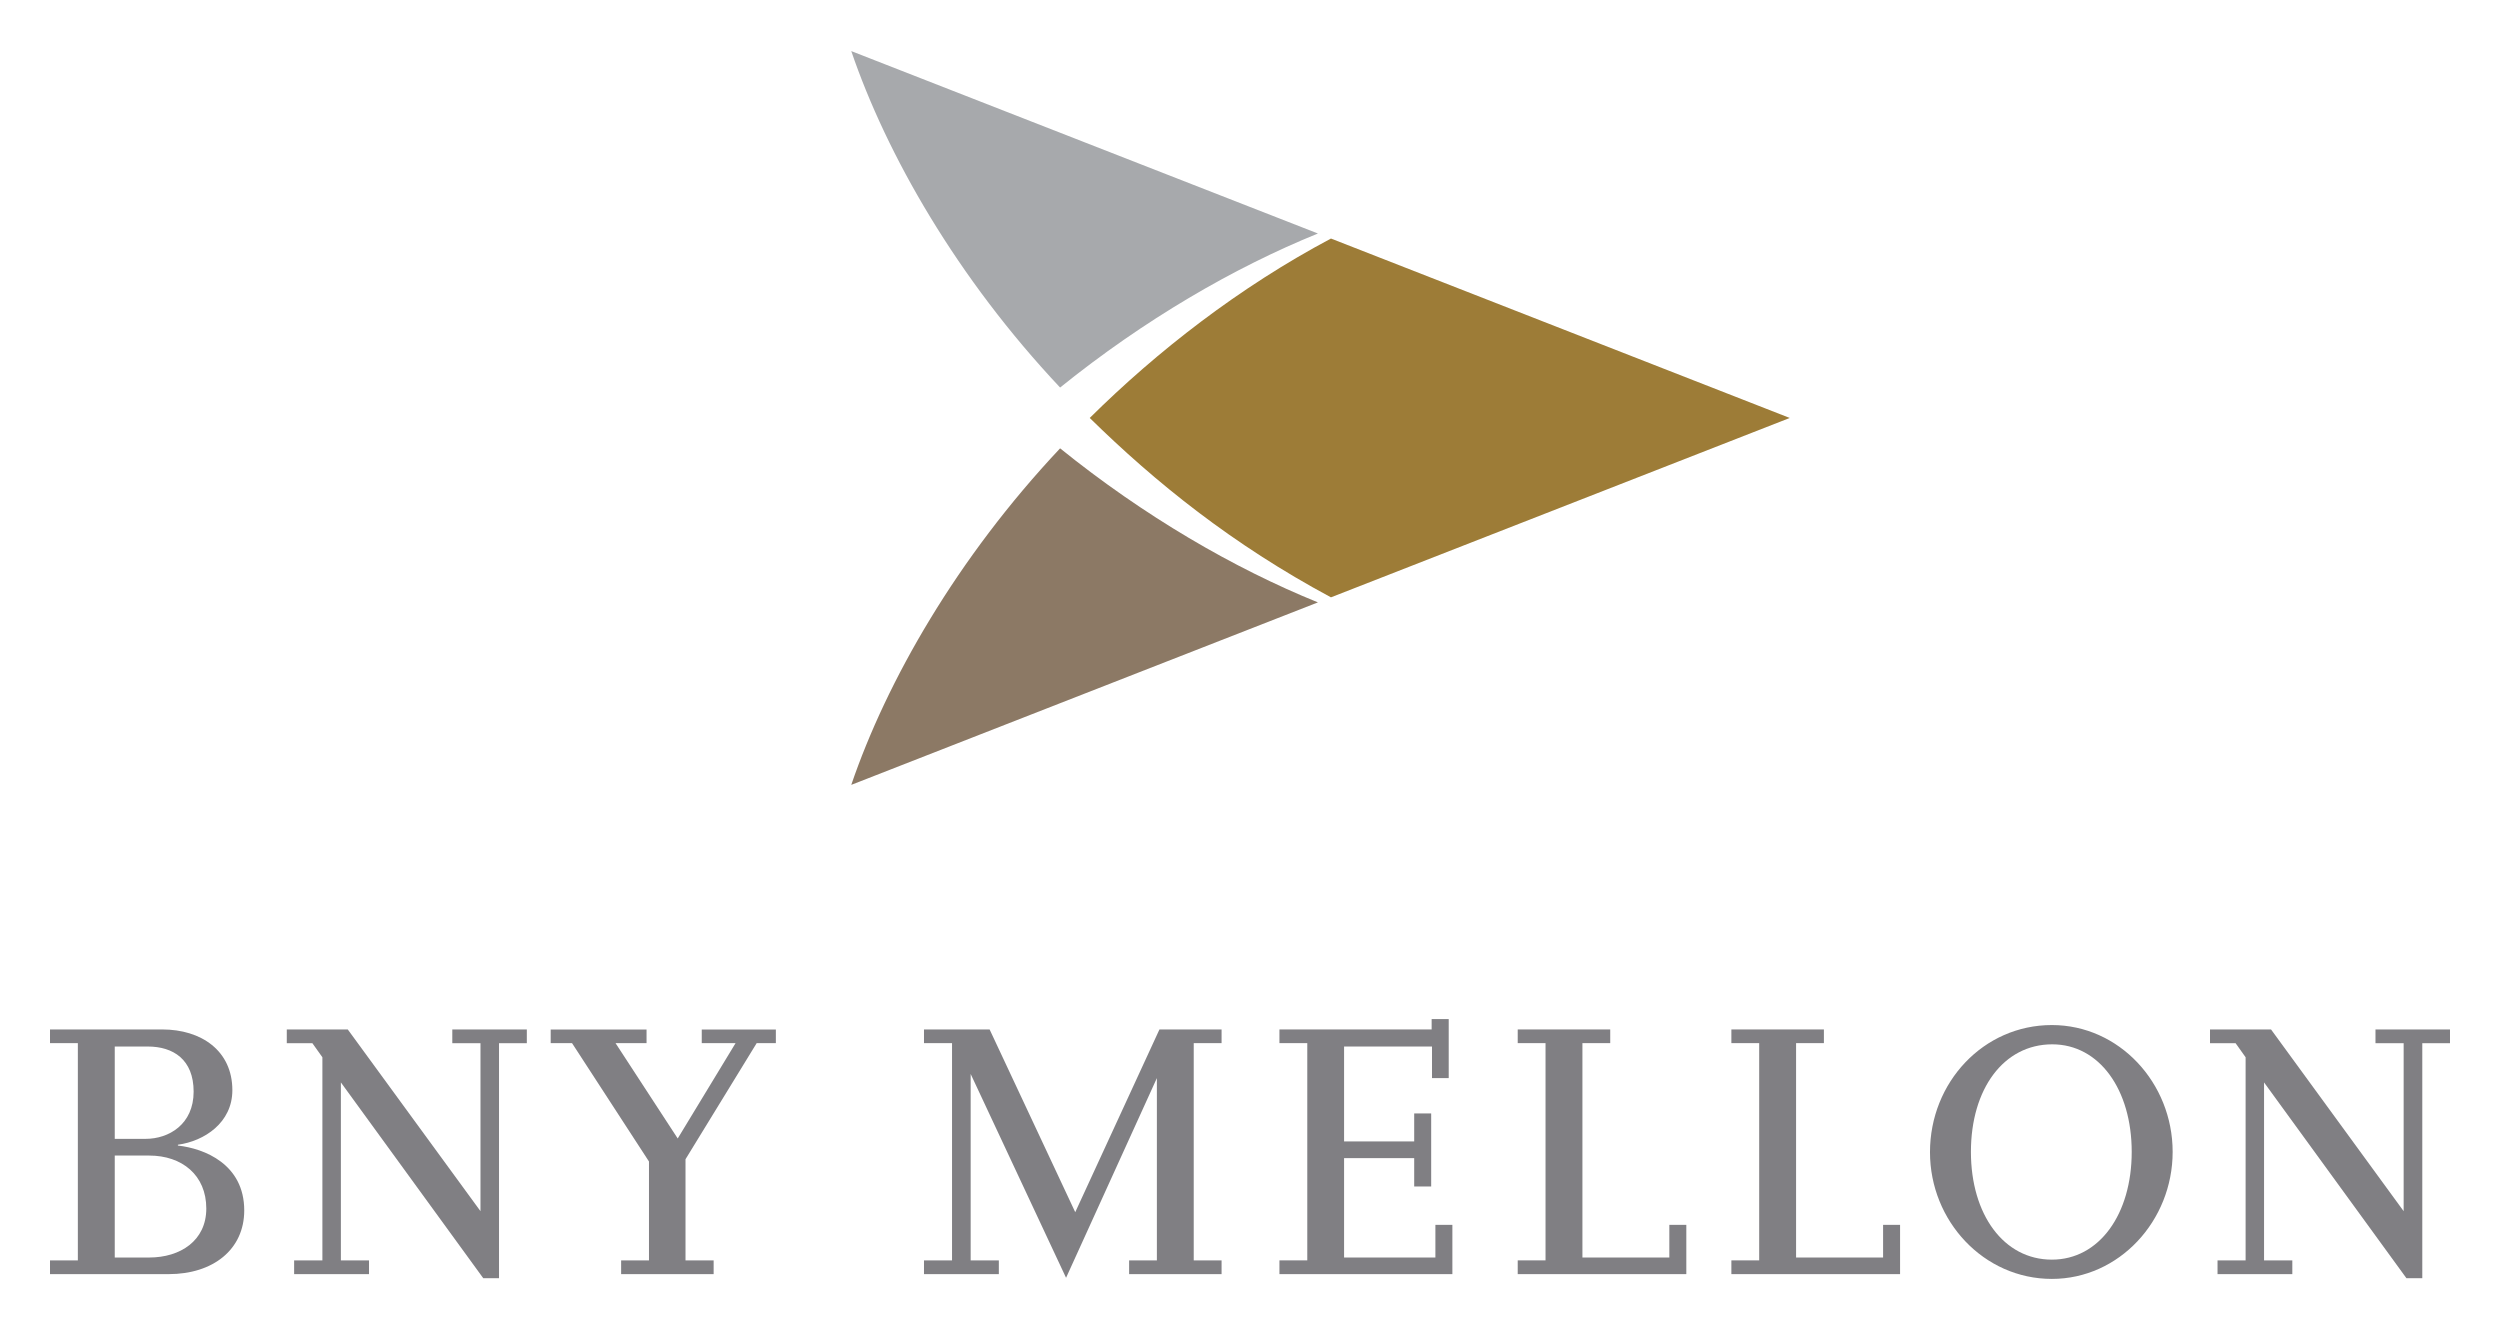
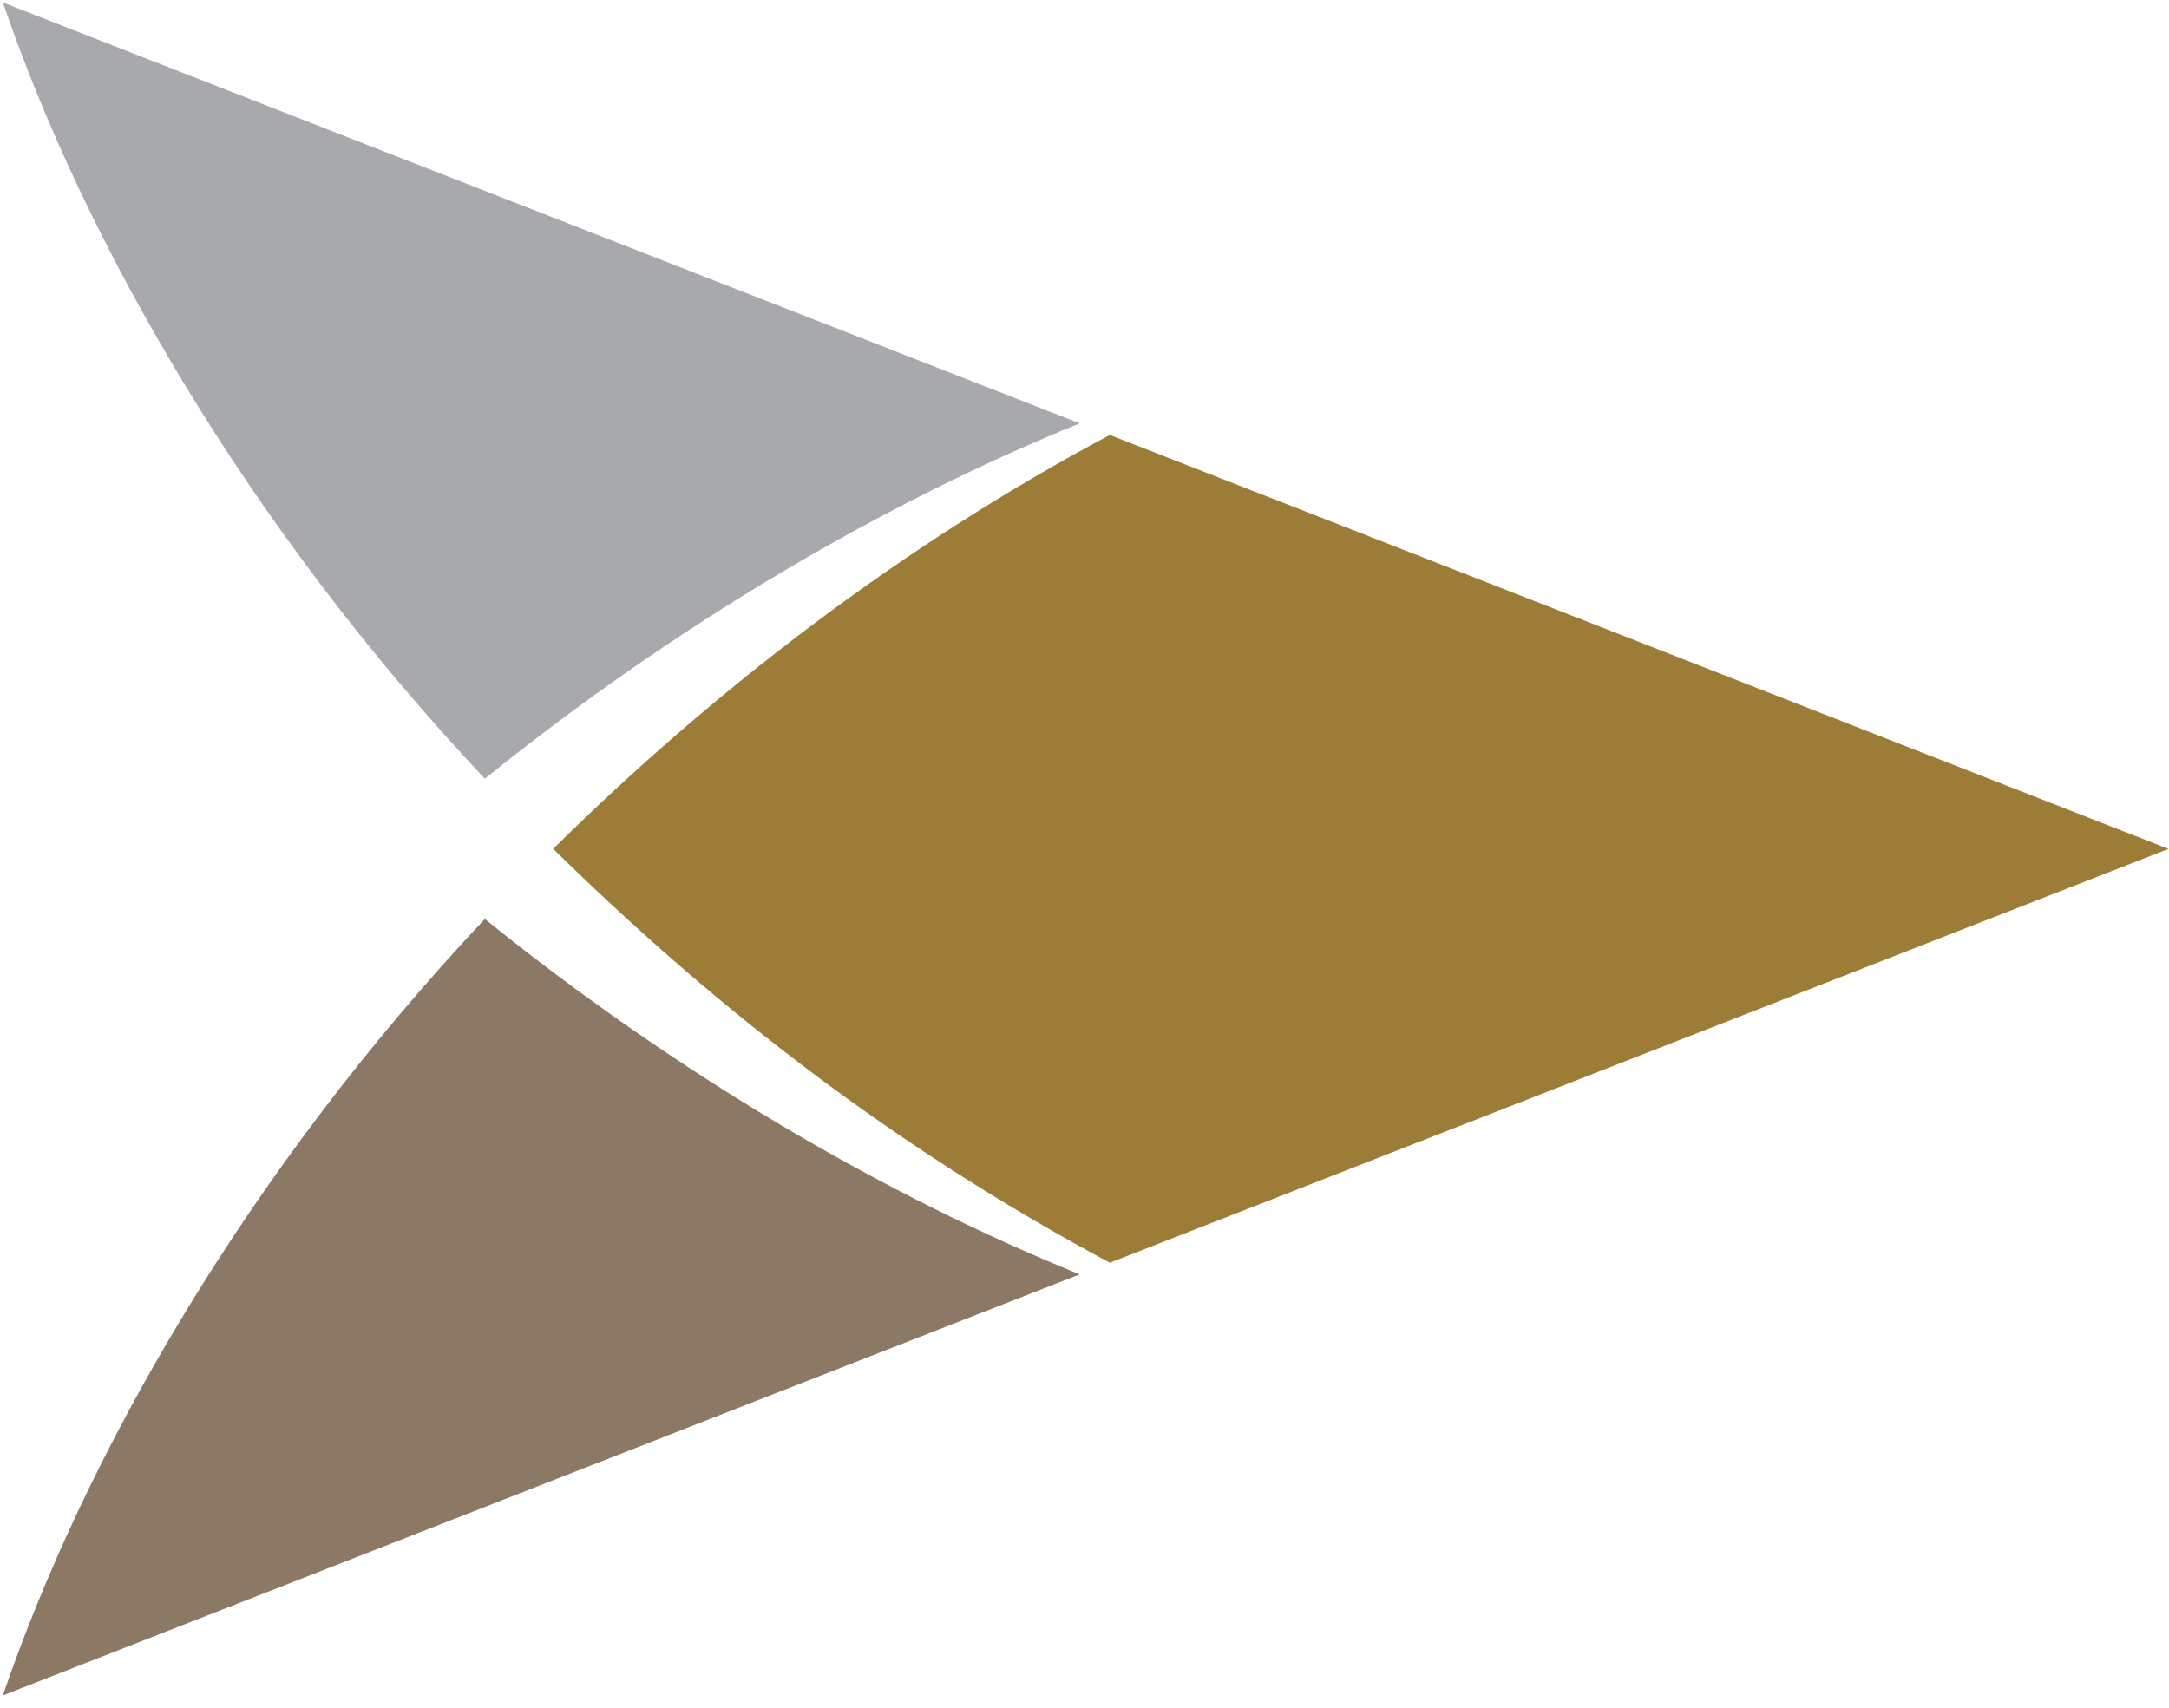
- <svg xmlns="http://www.w3.org/2000/svg" version="1.1" id="Layer_1" x="0px" y="0px" width="250px" height="133px" viewBox="0 0 250 133" enable-background="new 0 0 250 133" xml:space="preserve">
-   <g>
-     <polyline fill="#807F83" points="127.944,127.413 127.944,126.037 130.728,126.037 130.728,104.313 127.944,104.313 127.944,102.945 143.164,102.945 143.164,101.908 144.871,101.908 144.871,107.81 143.2,107.81 143.2,104.652 134.408,104.652 134.408,114.143 141.42,114.143 141.42,111.344 143.118,111.344 143.118,118.648 141.42,118.648 141.42,115.813 134.408,115.813 134.408,125.752 143.54,125.752 143.54,122.485 145.238,122.485 145.238,127.413 127.944,127.413" />
-     <polyline fill="#807F83" points="242.229,104.322 242.229,127.817 240.641,127.817 226.405,108.241 226.405,126.037 229.232,126.037 229.232,127.413 221.753,127.413 221.753,126.037 224.561,126.037 224.561,105.727 223.561,104.322 221,104.322 221,102.945 227.104,102.945 240.365,121.117 240.365,104.322 237.548,104.322 237.548,102.945 245,102.945 245,104.322 242.229,104.322" />
-     <path fill="#807F83" d="M205.187,127.891c-6.81,0-12.188-5.782-12.188-12.674c0-6.976,5.341-12.712,12.188-12.712   c6.728,0,12.078,5.782,12.078,12.684C217.265,122.081,211.914,127.891,205.187,127.891 M205.224,104.433   c-4.855,0-8.132,4.451-8.132,10.756c0,6.26,3.276,10.775,8.095,10.775c4.745,0,7.984-4.553,7.984-10.775   C213.171,108.957,209.932,104.433,205.224,104.433z" />
-     <polyline fill="#807F83" points="112.912,127.413 112.912,126.037 115.688,126.037 115.688,107.81 106.606,127.78 97.066,107.396 97.066,126.037 99.884,126.037 99.884,127.413 92.399,127.413 92.399,126.037 95.203,126.037 95.203,104.313 92.399,104.313 92.399,102.945 98.961,102.945 107.524,121.219 115.945,102.945 122.158,102.945 122.158,104.313 119.373,104.313 119.373,126.037 122.158,126.037 122.158,127.413 112.912,127.413" />
-     <polyline fill="#807F83" points="151.772,127.413 151.772,126.037 154.553,126.037 154.553,104.313 151.772,104.313 151.772,102.945 161.023,102.945 161.023,104.313 158.242,104.313 158.242,125.752 166.934,125.752 166.934,122.485 168.632,122.485 168.632,127.413 151.772,127.413" />
-     <polyline fill="#807F83" points="173.138,127.413 173.138,126.037 175.919,126.037 175.919,104.313 173.138,104.313 173.138,102.945 182.39,102.945 182.39,104.313 179.608,104.313 179.608,125.752 188.309,125.752 188.309,122.485 190.007,122.485 190.007,127.413 173.138,127.413" />
-     <polyline fill="#807F83" points="75.668,104.313 68.551,115.923 68.551,126.037 71.364,126.037 71.364,127.413 62.113,127.413 62.113,126.037 64.898,126.037 64.898,116.152 57.203,104.313 55.069,104.313 55.069,102.955 64.655,102.955 64.655,104.313 61.553,104.313 67.771,113.849 73.558,104.313 70.175,104.313 70.175,102.955 77.586,102.955 77.586,104.313 75.668,104.313" />
-     <path fill="#807F83" d="M17.789,114.556c2.643,0.294,6.635,1.854,6.635,6.488c0,3.91-3.12,6.369-7.553,6.369H5v-1.376h2.785   v-21.724H5v-1.368h11.22c3.905,0,7.016,2.12,7.016,6.076c0,3.249-2.804,5.094-5.447,5.451V114.556 M14.77,104.652h-3.295v9.233   h3.093c2.304,0,4.795-1.441,4.795-4.718C19.363,105.947,17.321,104.652,14.77,104.652z M14.917,115.556h-3.442v10.196h3.442   c3.111,0,5.713-1.679,5.713-4.9C20.629,117.511,18.202,115.556,14.917,115.556z" />
-     <polyline fill="#807F83" points="49.902,104.322 49.902,127.817 48.323,127.817 34.088,108.241 34.088,126.037 36.901,126.037 36.901,127.413 29.413,127.413 29.413,126.037 32.239,126.037 32.239,105.727 31.239,104.322 28.678,104.322 28.678,102.945 34.777,102.945 48.048,121.117 48.048,104.322 45.23,104.322 45.23,102.945 52.683,102.945 52.683,104.322 49.902,104.322" />
-     <path fill="#9D7C37" d="M133.096,23.854c-9.189,4.887-17.376,11.261-24.122,17.942c6.581,6.457,14.249,12.638,24.122,17.938   l45.88-17.938L133.096,23.854" />
-     <path fill="#A7A9AC" d="M106.01,38.754C95.694,27.787,88.668,15.484,85.126,5.109l46.666,18.241   C123.374,26.768,114.398,31.99,106.01,38.754" />
-     <path fill="#8C7965" d="M106.01,44.834C95.694,55.802,88.668,68.109,85.126,78.487l46.666-18.248   C123.374,56.825,114.398,51.603,106.01,44.834" />
+ <svg xmlns="http://www.w3.org/2000/svg" width="94px" height="74px" viewBox="0 0 94 74" version="1.1">
+   <defs />
+   <g id="Page-1" stroke="none" stroke-width="1" fill="none" fill-rule="evenodd">
+     <g id="bnym" fill-rule="nonzero">
+       <path d="M48.096,18.854 C38.907,23.741 30.72,30.115 23.974,36.796 C30.555,43.253 38.223,49.434 48.096,54.734 L93.976,36.796 L48.096,18.854" id="Shape" fill="#9D7C37" />
+       <path d="M21.01,33.754 C10.694,22.787 3.668,10.484 0.126,0.109 L46.792,18.35 C38.374,21.768 29.398,26.99 21.01,33.754" id="Shape" fill="#A7A9AC" />
+       <path d="M21.01,39.834 C10.694,50.802 3.668,63.109 0.126,73.487 L46.792,55.239 C38.374,51.825 29.398,46.603 21.01,39.834" id="Shape" fill="#8C7965" />
+     </g>
  </g>
</svg>
